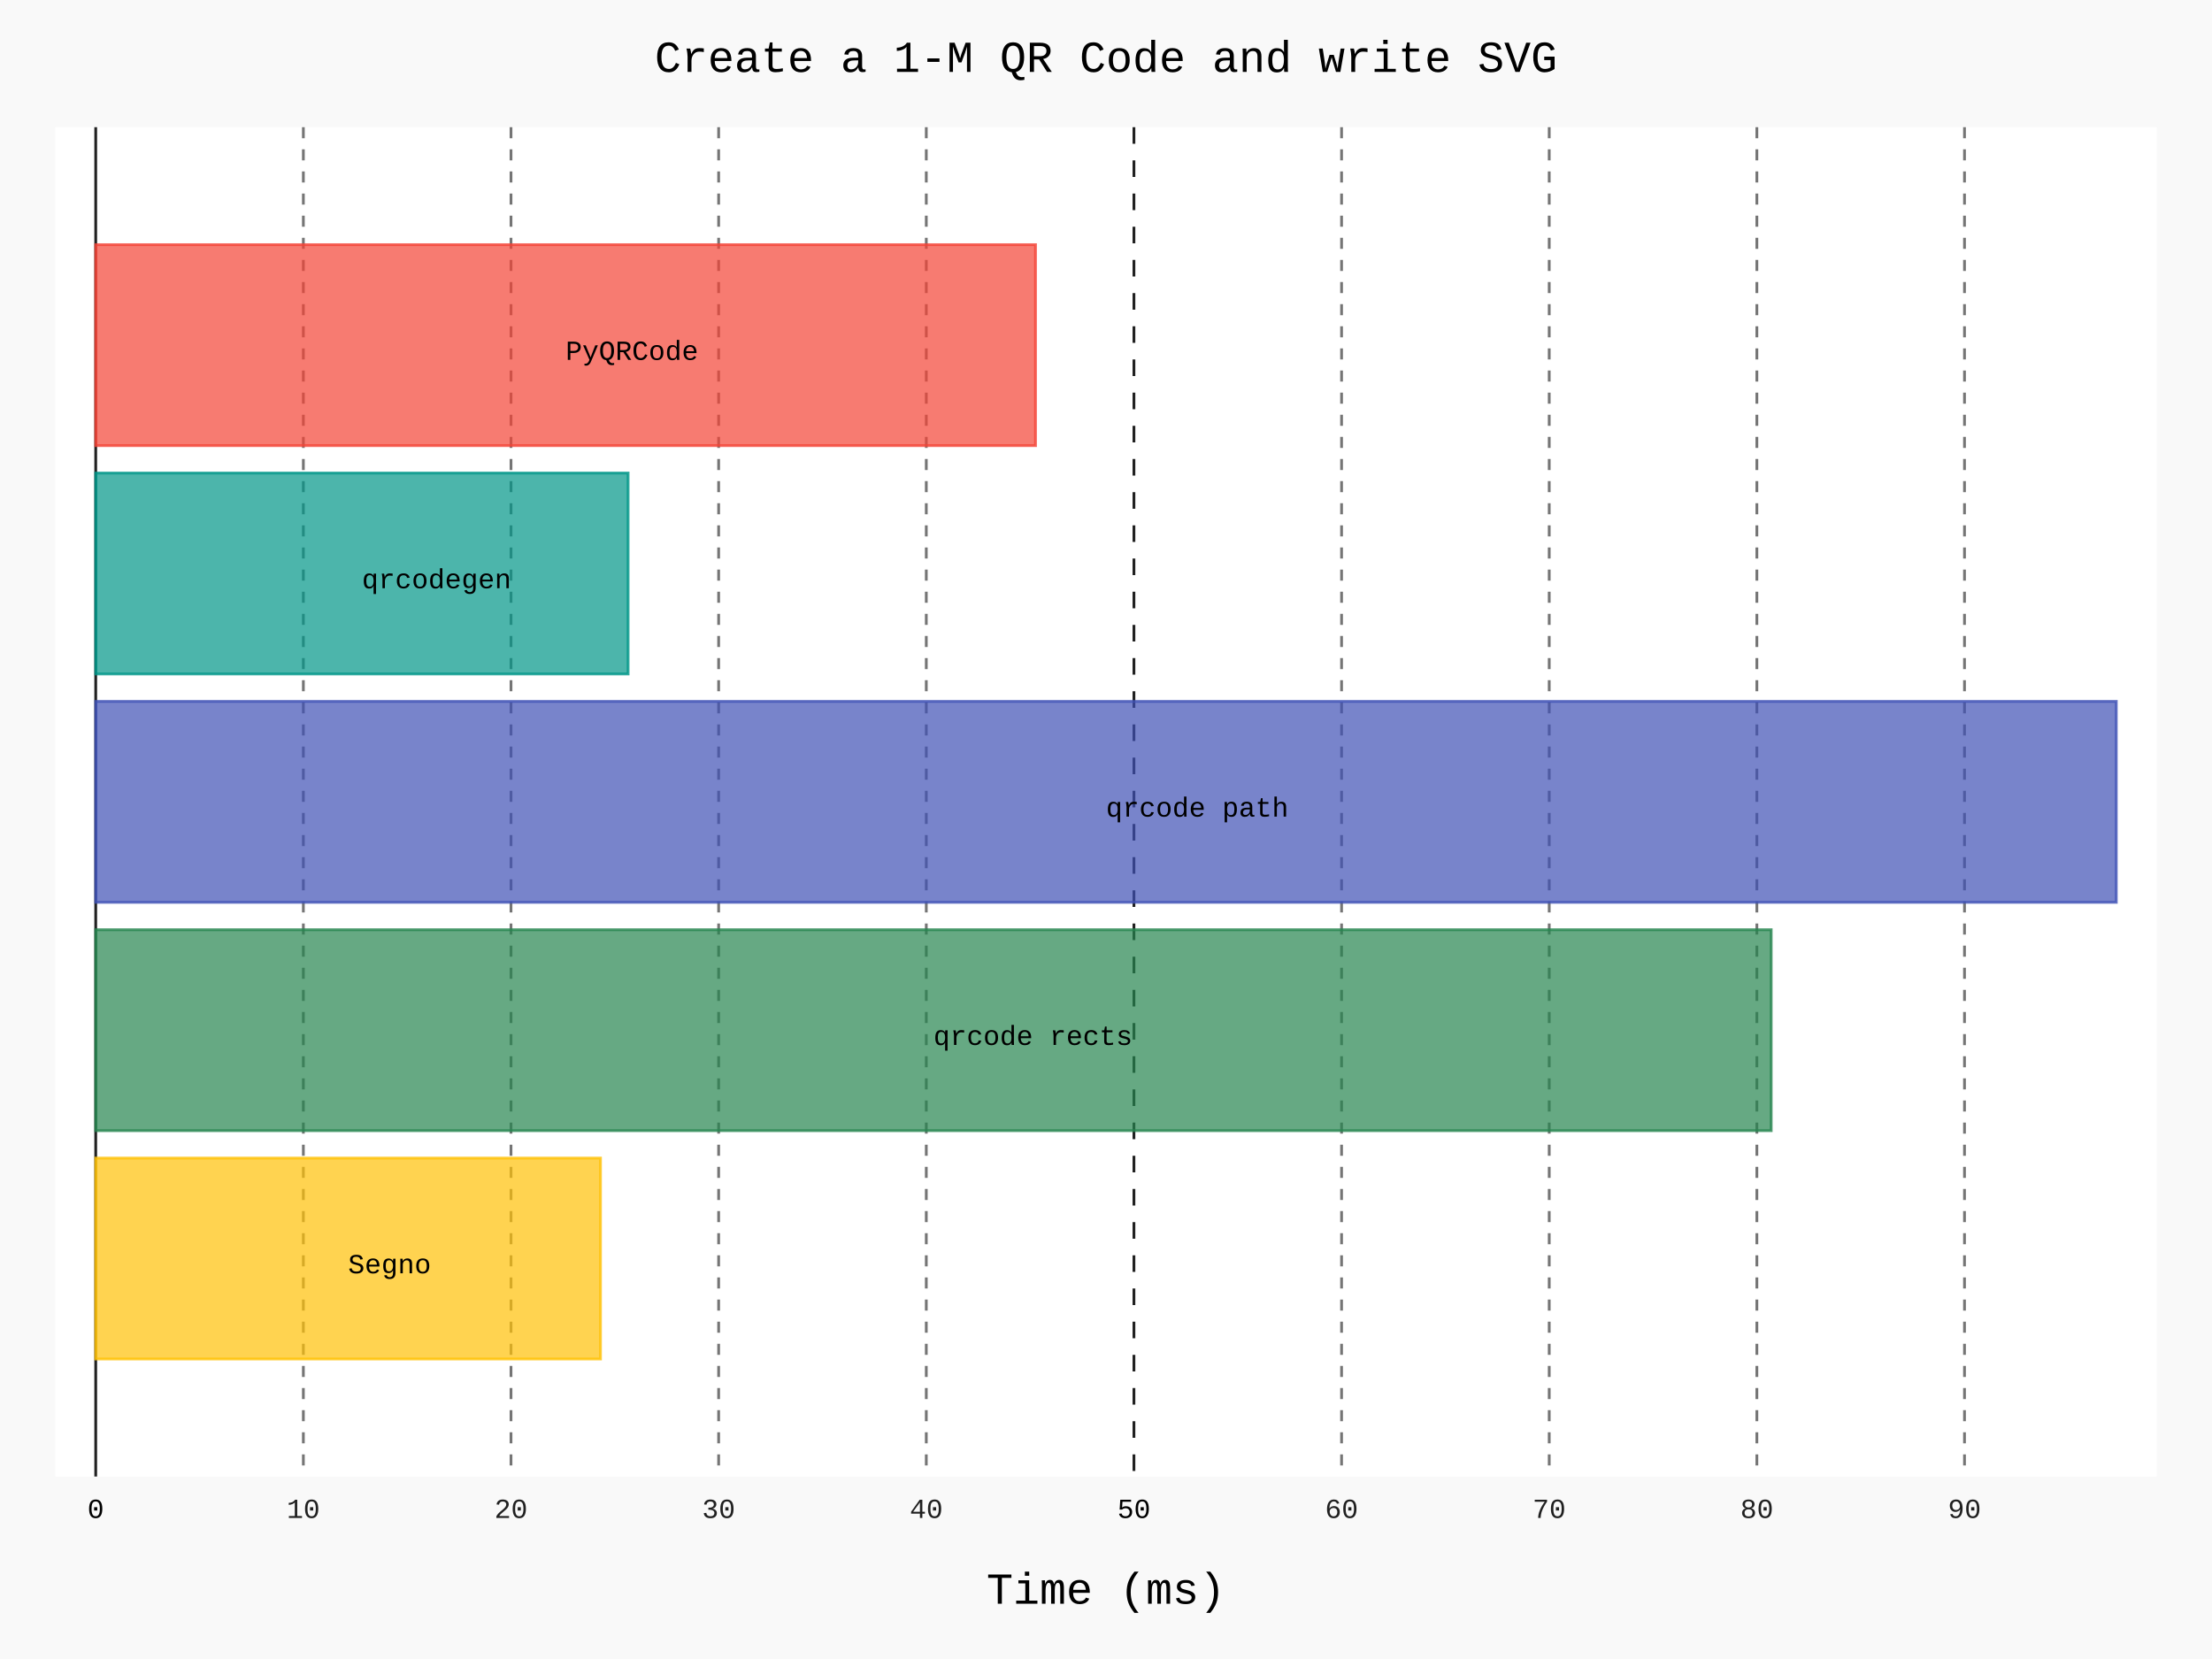
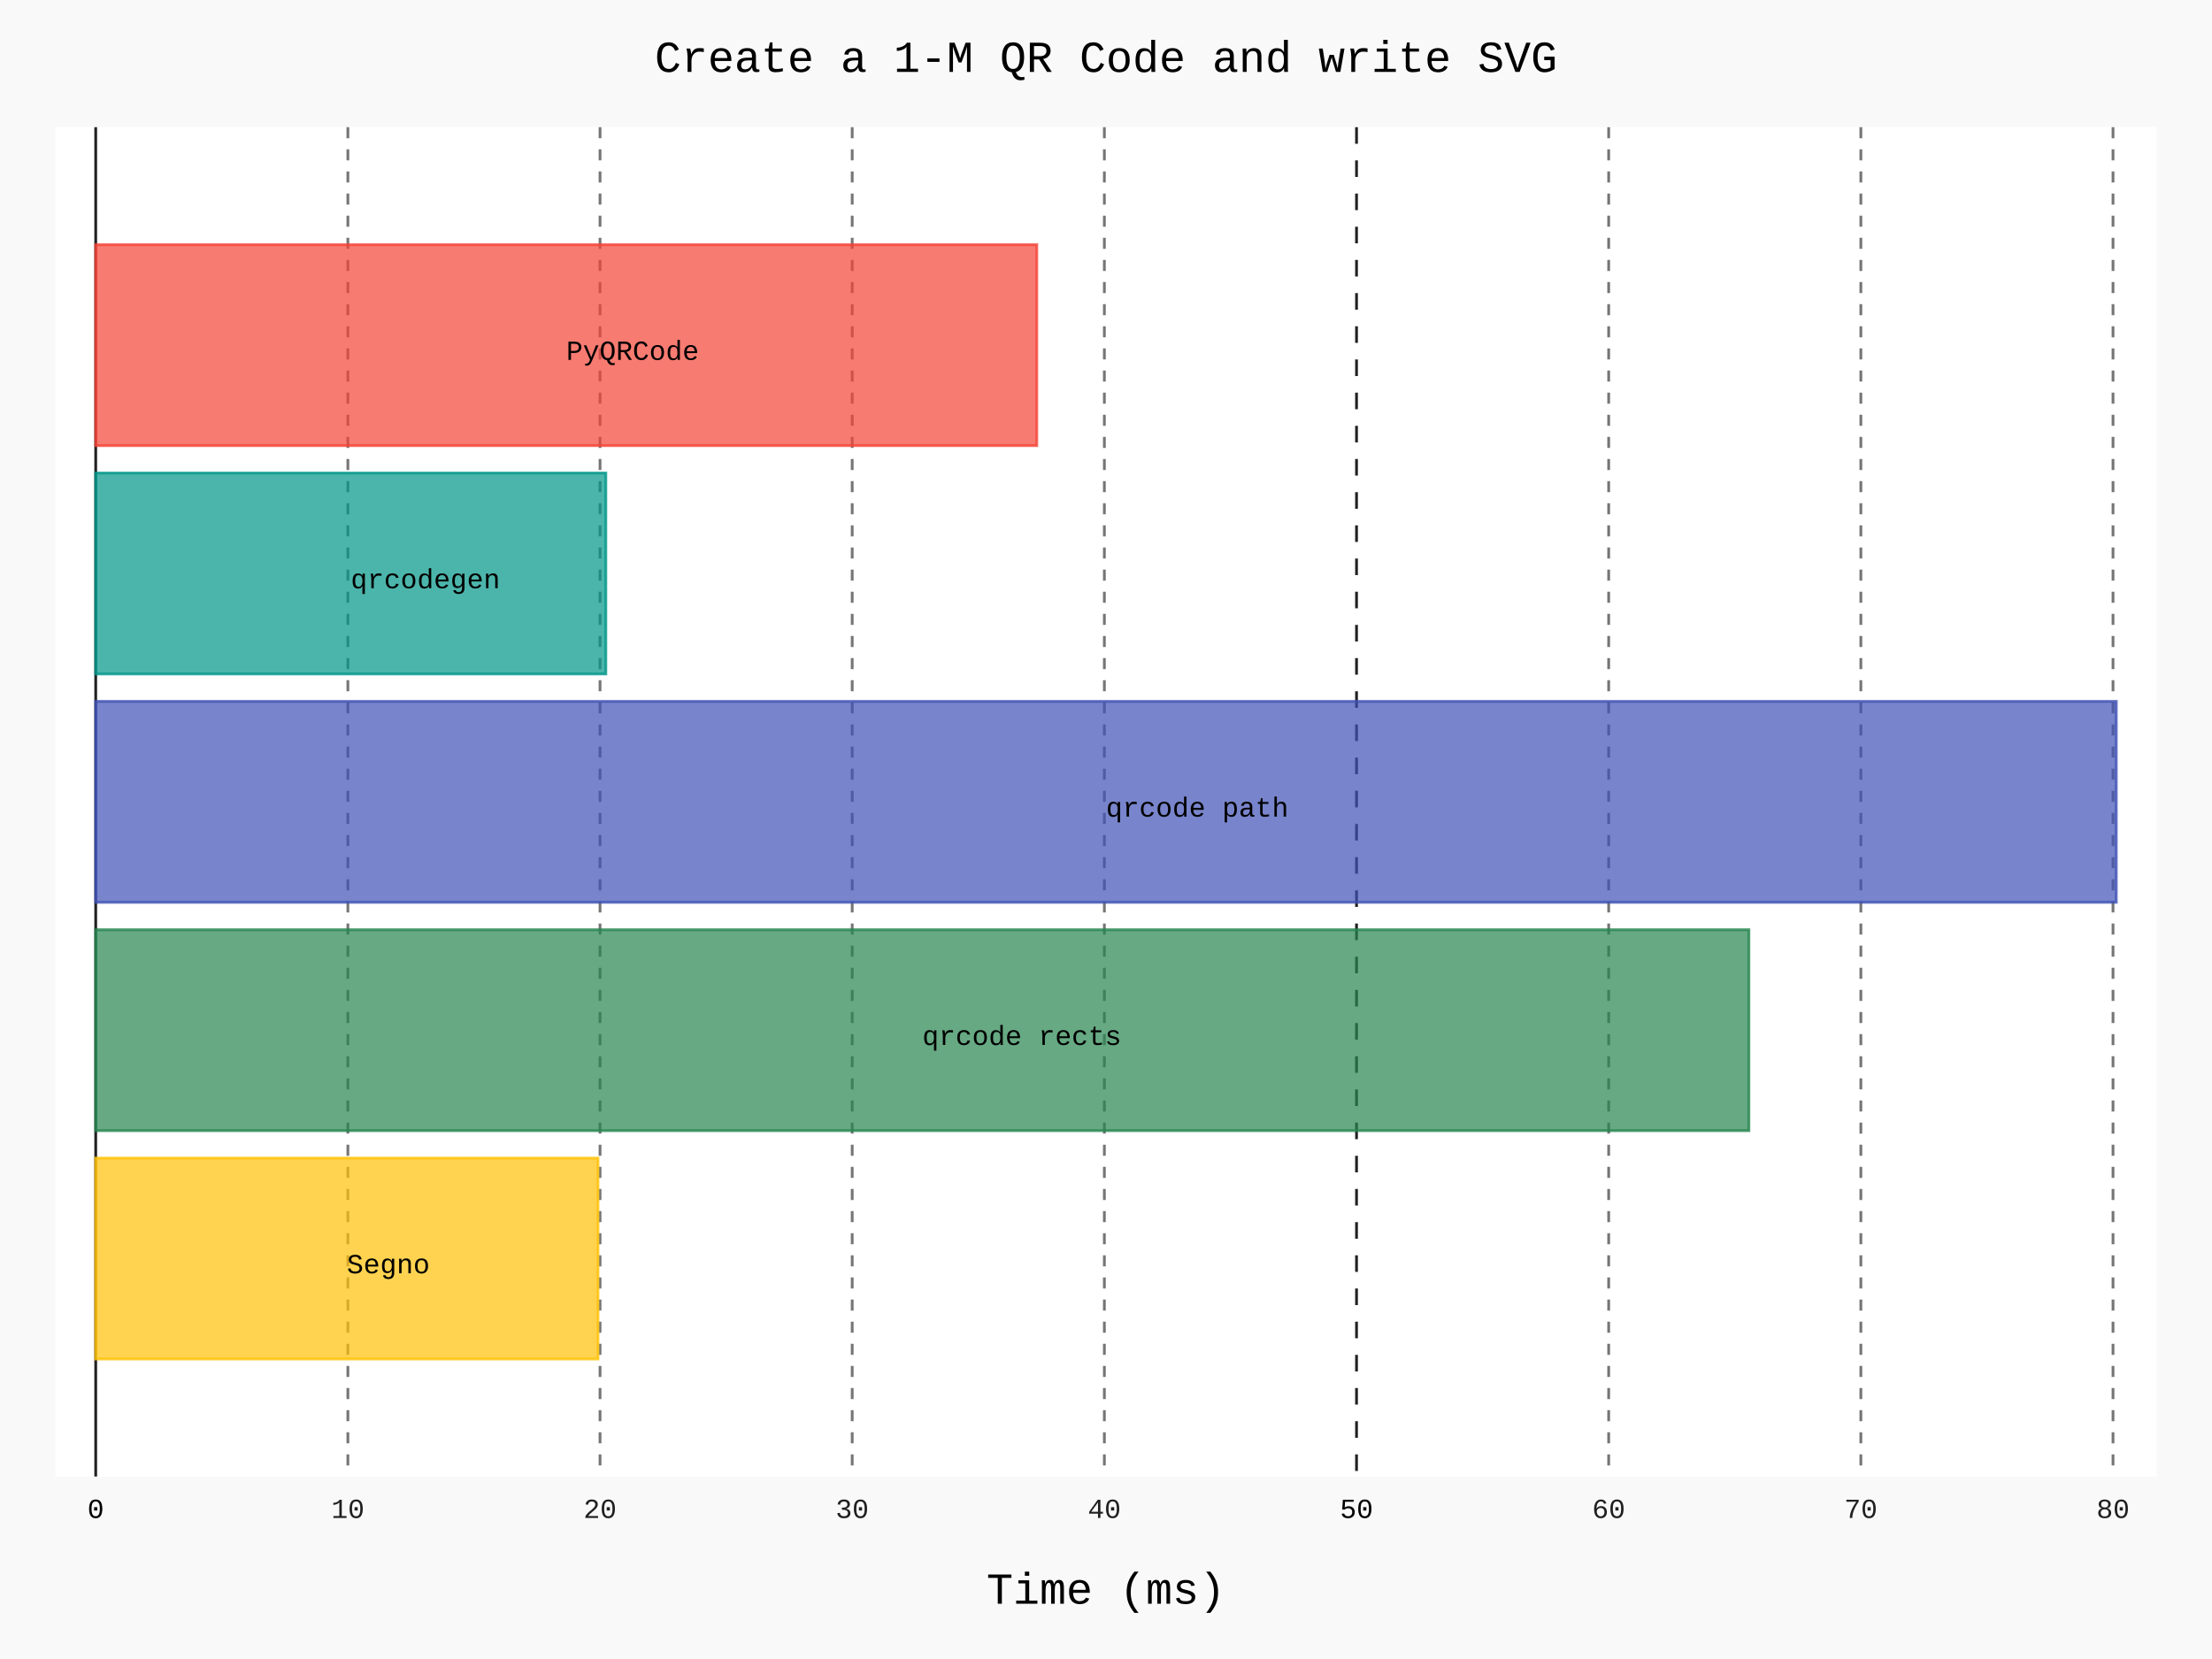
- <svg xmlns="http://www.w3.org/2000/svg" id="chart-42fa36b3-9afb-45df-b686-2d49a1d8fdad" class="pygal-chart" viewBox="0 0 800 600">
+ <svg xmlns="http://www.w3.org/2000/svg" id="chart-a22de2b1-795a-4c5d-a074-cbe3289f8742" class="pygal-chart" viewBox="0 0 800 600">
  <defs>
-     <style type="text/css">#chart-42fa36b3-9afb-45df-b686-2d49a1d8fdad{-webkit-user-select:none;-webkit-font-smoothing:antialiased;font-family:Consolas,"Liberation Mono",Menlo,Courier,monospace}#chart-42fa36b3-9afb-45df-b686-2d49a1d8fdad .title{font-family:Consolas,"Liberation Mono",Menlo,Courier,monospace;font-size:16px}#chart-42fa36b3-9afb-45df-b686-2d49a1d8fdad .legends .legend text{font-family:Consolas,"Liberation Mono",Menlo,Courier,monospace;font-size:14px}#chart-42fa36b3-9afb-45df-b686-2d49a1d8fdad .axis text{font-family:Consolas,"Liberation Mono",Menlo,Courier,monospace;font-size:10px}#chart-42fa36b3-9afb-45df-b686-2d49a1d8fdad .axis text.major{font-family:Consolas,"Liberation Mono",Menlo,Courier,monospace;font-size:10px}#chart-42fa36b3-9afb-45df-b686-2d49a1d8fdad .text-overlay text.value{font-family:Consolas,"Liberation Mono",Menlo,Courier,monospace;font-size:16px}#chart-42fa36b3-9afb-45df-b686-2d49a1d8fdad .text-overlay text.label{font-family:Consolas,"Liberation Mono",Menlo,Courier,monospace;font-size:10px}#chart-42fa36b3-9afb-45df-b686-2d49a1d8fdad .tooltip{font-family:Consolas,"Liberation Mono",Menlo,Courier,monospace;font-size:14px}#chart-42fa36b3-9afb-45df-b686-2d49a1d8fdad text.no_data{font-family:Consolas,"Liberation Mono",Menlo,Courier,monospace;font-size:64px}
- #chart-42fa36b3-9afb-45df-b686-2d49a1d8fdad{background-color:rgba(249,249,249,1)}#chart-42fa36b3-9afb-45df-b686-2d49a1d8fdad path,#chart-42fa36b3-9afb-45df-b686-2d49a1d8fdad line,#chart-42fa36b3-9afb-45df-b686-2d49a1d8fdad rect,#chart-42fa36b3-9afb-45df-b686-2d49a1d8fdad circle{-webkit-transition:150ms;-moz-transition:150ms;transition:150ms}#chart-42fa36b3-9afb-45df-b686-2d49a1d8fdad .graph &gt; .background{fill:rgba(249,249,249,1)}#chart-42fa36b3-9afb-45df-b686-2d49a1d8fdad .plot &gt; .background{fill:rgba(255,255,255,1)}#chart-42fa36b3-9afb-45df-b686-2d49a1d8fdad .graph{fill:rgba(0,0,0,.87)}#chart-42fa36b3-9afb-45df-b686-2d49a1d8fdad text.no_data{fill:rgba(0,0,0,1)}#chart-42fa36b3-9afb-45df-b686-2d49a1d8fdad .title{fill:rgba(0,0,0,1)}#chart-42fa36b3-9afb-45df-b686-2d49a1d8fdad .legends .legend text{fill:rgba(0,0,0,.87)}#chart-42fa36b3-9afb-45df-b686-2d49a1d8fdad .legends .legend:hover text{fill:rgba(0,0,0,1)}#chart-42fa36b3-9afb-45df-b686-2d49a1d8fdad .axis .line{stroke:rgba(0,0,0,1)}#chart-42fa36b3-9afb-45df-b686-2d49a1d8fdad .axis .guide.line{stroke:rgba(0,0,0,.54)}#chart-42fa36b3-9afb-45df-b686-2d49a1d8fdad .axis .major.line{stroke:rgba(0,0,0,.87)}#chart-42fa36b3-9afb-45df-b686-2d49a1d8fdad .axis text.major{fill:rgba(0,0,0,1)}#chart-42fa36b3-9afb-45df-b686-2d49a1d8fdad .axis.y .guides:hover .guide.line,#chart-42fa36b3-9afb-45df-b686-2d49a1d8fdad .line-graph .axis.x .guides:hover .guide.line,#chart-42fa36b3-9afb-45df-b686-2d49a1d8fdad .stackedline-graph .axis.x .guides:hover .guide.line,#chart-42fa36b3-9afb-45df-b686-2d49a1d8fdad .xy-graph .axis.x .guides:hover .guide.line{stroke:rgba(0,0,0,1)}#chart-42fa36b3-9afb-45df-b686-2d49a1d8fdad .axis .guides:hover text{fill:rgba(0,0,0,1)}#chart-42fa36b3-9afb-45df-b686-2d49a1d8fdad .reactive{fill-opacity:.7;stroke-opacity:.8}#chart-42fa36b3-9afb-45df-b686-2d49a1d8fdad .ci{stroke:rgba(0,0,0,.87)}#chart-42fa36b3-9afb-45df-b686-2d49a1d8fdad .reactive.active,#chart-42fa36b3-9afb-45df-b686-2d49a1d8fdad .active .reactive{fill-opacity:.8;stroke-opacity:.9;stroke-width:4}#chart-42fa36b3-9afb-45df-b686-2d49a1d8fdad .ci .reactive.active{stroke-width:1.5}#chart-42fa36b3-9afb-45df-b686-2d49a1d8fdad .series text{fill:rgba(0,0,0,1)}#chart-42fa36b3-9afb-45df-b686-2d49a1d8fdad .tooltip rect{fill:rgba(255,255,255,1);stroke:rgba(0,0,0,1);-webkit-transition:opacity 150ms;-moz-transition:opacity 150ms;transition:opacity 150ms}#chart-42fa36b3-9afb-45df-b686-2d49a1d8fdad .tooltip .label{fill:rgba(0,0,0,.87)}#chart-42fa36b3-9afb-45df-b686-2d49a1d8fdad .tooltip .label{fill:rgba(0,0,0,.87)}#chart-42fa36b3-9afb-45df-b686-2d49a1d8fdad .tooltip .legend{font-size:.8em;fill:rgba(0,0,0,.54)}#chart-42fa36b3-9afb-45df-b686-2d49a1d8fdad .tooltip .x_label{font-size:.6em;fill:rgba(0,0,0,1)}#chart-42fa36b3-9afb-45df-b686-2d49a1d8fdad .tooltip .xlink{font-size:.5em;text-decoration:underline}#chart-42fa36b3-9afb-45df-b686-2d49a1d8fdad .tooltip .value{font-size:1.5em}#chart-42fa36b3-9afb-45df-b686-2d49a1d8fdad .bound{font-size:.5em}#chart-42fa36b3-9afb-45df-b686-2d49a1d8fdad .max-value{font-size:.75em;fill:rgba(0,0,0,.54)}#chart-42fa36b3-9afb-45df-b686-2d49a1d8fdad .map-element{fill:rgba(255,255,255,1);stroke:rgba(0,0,0,.54) !important}#chart-42fa36b3-9afb-45df-b686-2d49a1d8fdad .map-element .reactive{fill-opacity:inherit;stroke-opacity:inherit}#chart-42fa36b3-9afb-45df-b686-2d49a1d8fdad .color-0,#chart-42fa36b3-9afb-45df-b686-2d49a1d8fdad .color-0 a:visited{stroke:#F44336;fill:#F44336}#chart-42fa36b3-9afb-45df-b686-2d49a1d8fdad .color-1,#chart-42fa36b3-9afb-45df-b686-2d49a1d8fdad .color-1 a:visited{stroke:#3F51B5;fill:#3F51B5}#chart-42fa36b3-9afb-45df-b686-2d49a1d8fdad .color-2,#chart-42fa36b3-9afb-45df-b686-2d49a1d8fdad .color-2 a:visited{stroke:#009688;fill:#009688}#chart-42fa36b3-9afb-45df-b686-2d49a1d8fdad .color-3,#chart-42fa36b3-9afb-45df-b686-2d49a1d8fdad .color-3 a:visited{stroke:#FFC107;fill:#FFC107}#chart-42fa36b3-9afb-45df-b686-2d49a1d8fdad .color-4,#chart-42fa36b3-9afb-45df-b686-2d49a1d8fdad .color-4 a:visited{stroke:#FF5722;fill:#FF5722}#chart-42fa36b3-9afb-45df-b686-2d49a1d8fdad .text-overlay .color-0 text{fill:black}#chart-42fa36b3-9afb-45df-b686-2d49a1d8fdad .text-overlay .color-1 text{fill:black}#chart-42fa36b3-9afb-45df-b686-2d49a1d8fdad .text-overlay .color-2 text{fill:black}#chart-42fa36b3-9afb-45df-b686-2d49a1d8fdad .text-overlay .color-3 text{fill:black}#chart-42fa36b3-9afb-45df-b686-2d49a1d8fdad .text-overlay .color-4 text{fill:black}
- #chart-42fa36b3-9afb-45df-b686-2d49a1d8fdad text.no_data{text-anchor:middle}#chart-42fa36b3-9afb-45df-b686-2d49a1d8fdad .guide.line{fill:none}#chart-42fa36b3-9afb-45df-b686-2d49a1d8fdad .centered{text-anchor:middle}#chart-42fa36b3-9afb-45df-b686-2d49a1d8fdad .title{text-anchor:middle}#chart-42fa36b3-9afb-45df-b686-2d49a1d8fdad .legends .legend text{fill-opacity:1}#chart-42fa36b3-9afb-45df-b686-2d49a1d8fdad .axis.x text{text-anchor:middle}#chart-42fa36b3-9afb-45df-b686-2d49a1d8fdad .axis.x:not(.web) text[transform]{text-anchor:start}#chart-42fa36b3-9afb-45df-b686-2d49a1d8fdad .axis.x:not(.web) text[transform].backwards{text-anchor:end}#chart-42fa36b3-9afb-45df-b686-2d49a1d8fdad .axis.y text{text-anchor:end}#chart-42fa36b3-9afb-45df-b686-2d49a1d8fdad .axis.y text[transform].backwards{text-anchor:start}#chart-42fa36b3-9afb-45df-b686-2d49a1d8fdad .axis.y2 text{text-anchor:start}#chart-42fa36b3-9afb-45df-b686-2d49a1d8fdad .axis.y2 text[transform].backwards{text-anchor:end}#chart-42fa36b3-9afb-45df-b686-2d49a1d8fdad .axis .guide.line{stroke-dasharray:4,4}#chart-42fa36b3-9afb-45df-b686-2d49a1d8fdad .axis .major.guide.line{stroke-dasharray:6,6}#chart-42fa36b3-9afb-45df-b686-2d49a1d8fdad .horizontal .axis.y .guide.line,#chart-42fa36b3-9afb-45df-b686-2d49a1d8fdad .horizontal .axis.y2 .guide.line,#chart-42fa36b3-9afb-45df-b686-2d49a1d8fdad .vertical .axis.x .guide.line{opacity:0}#chart-42fa36b3-9afb-45df-b686-2d49a1d8fdad .horizontal .axis.always_show .guide.line,#chart-42fa36b3-9afb-45df-b686-2d49a1d8fdad .vertical .axis.always_show .guide.line{opacity:1 !important}#chart-42fa36b3-9afb-45df-b686-2d49a1d8fdad .axis.y .guides:hover .guide.line,#chart-42fa36b3-9afb-45df-b686-2d49a1d8fdad .axis.y2 .guides:hover .guide.line,#chart-42fa36b3-9afb-45df-b686-2d49a1d8fdad .axis.x .guides:hover .guide.line{opacity:1}#chart-42fa36b3-9afb-45df-b686-2d49a1d8fdad .axis .guides:hover text{opacity:1}#chart-42fa36b3-9afb-45df-b686-2d49a1d8fdad .nofill{fill:none}#chart-42fa36b3-9afb-45df-b686-2d49a1d8fdad .subtle-fill{fill-opacity:.2}#chart-42fa36b3-9afb-45df-b686-2d49a1d8fdad .dot{stroke-width:1px;fill-opacity:1}#chart-42fa36b3-9afb-45df-b686-2d49a1d8fdad .dot.active{stroke-width:5px}#chart-42fa36b3-9afb-45df-b686-2d49a1d8fdad .dot.negative{fill:transparent}#chart-42fa36b3-9afb-45df-b686-2d49a1d8fdad text,#chart-42fa36b3-9afb-45df-b686-2d49a1d8fdad tspan{stroke:none !important}#chart-42fa36b3-9afb-45df-b686-2d49a1d8fdad .series text.active{opacity:1}#chart-42fa36b3-9afb-45df-b686-2d49a1d8fdad .tooltip rect{fill-opacity:.95;stroke-width:.5}#chart-42fa36b3-9afb-45df-b686-2d49a1d8fdad .tooltip text{fill-opacity:1}#chart-42fa36b3-9afb-45df-b686-2d49a1d8fdad .showable{visibility:hidden}#chart-42fa36b3-9afb-45df-b686-2d49a1d8fdad .showable.shown{visibility:visible}#chart-42fa36b3-9afb-45df-b686-2d49a1d8fdad .gauge-background{fill:rgba(229,229,229,1);stroke:none}#chart-42fa36b3-9afb-45df-b686-2d49a1d8fdad .bg-lines{stroke:rgba(249,249,249,1);stroke-width:2px}</style>
+     <style type="text/css">#chart-a22de2b1-795a-4c5d-a074-cbe3289f8742{-webkit-user-select:none;-webkit-font-smoothing:antialiased;font-family:Consolas,"Liberation Mono",Menlo,Courier,monospace}#chart-a22de2b1-795a-4c5d-a074-cbe3289f8742 .title{font-family:Consolas,"Liberation Mono",Menlo,Courier,monospace;font-size:16px}#chart-a22de2b1-795a-4c5d-a074-cbe3289f8742 .legends .legend text{font-family:Consolas,"Liberation Mono",Menlo,Courier,monospace;font-size:14px}#chart-a22de2b1-795a-4c5d-a074-cbe3289f8742 .axis text{font-family:Consolas,"Liberation Mono",Menlo,Courier,monospace;font-size:10px}#chart-a22de2b1-795a-4c5d-a074-cbe3289f8742 .axis text.major{font-family:Consolas,"Liberation Mono",Menlo,Courier,monospace;font-size:10px}#chart-a22de2b1-795a-4c5d-a074-cbe3289f8742 .text-overlay text.value{font-family:Consolas,"Liberation Mono",Menlo,Courier,monospace;font-size:16px}#chart-a22de2b1-795a-4c5d-a074-cbe3289f8742 .text-overlay text.label{font-family:Consolas,"Liberation Mono",Menlo,Courier,monospace;font-size:10px}#chart-a22de2b1-795a-4c5d-a074-cbe3289f8742 .tooltip{font-family:Consolas,"Liberation Mono",Menlo,Courier,monospace;font-size:14px}#chart-a22de2b1-795a-4c5d-a074-cbe3289f8742 text.no_data{font-family:Consolas,"Liberation Mono",Menlo,Courier,monospace;font-size:64px}
+ #chart-a22de2b1-795a-4c5d-a074-cbe3289f8742{background-color:rgba(249,249,249,1)}#chart-a22de2b1-795a-4c5d-a074-cbe3289f8742 path,#chart-a22de2b1-795a-4c5d-a074-cbe3289f8742 line,#chart-a22de2b1-795a-4c5d-a074-cbe3289f8742 rect,#chart-a22de2b1-795a-4c5d-a074-cbe3289f8742 circle{-webkit-transition:150ms;-moz-transition:150ms;transition:150ms}#chart-a22de2b1-795a-4c5d-a074-cbe3289f8742 .graph &gt; .background{fill:rgba(249,249,249,1)}#chart-a22de2b1-795a-4c5d-a074-cbe3289f8742 .plot &gt; .background{fill:rgba(255,255,255,1)}#chart-a22de2b1-795a-4c5d-a074-cbe3289f8742 .graph{fill:rgba(0,0,0,.87)}#chart-a22de2b1-795a-4c5d-a074-cbe3289f8742 text.no_data{fill:rgba(0,0,0,1)}#chart-a22de2b1-795a-4c5d-a074-cbe3289f8742 .title{fill:rgba(0,0,0,1)}#chart-a22de2b1-795a-4c5d-a074-cbe3289f8742 .legends .legend text{fill:rgba(0,0,0,.87)}#chart-a22de2b1-795a-4c5d-a074-cbe3289f8742 .legends .legend:hover text{fill:rgba(0,0,0,1)}#chart-a22de2b1-795a-4c5d-a074-cbe3289f8742 .axis .line{stroke:rgba(0,0,0,1)}#chart-a22de2b1-795a-4c5d-a074-cbe3289f8742 .axis .guide.line{stroke:rgba(0,0,0,.54)}#chart-a22de2b1-795a-4c5d-a074-cbe3289f8742 .axis .major.line{stroke:rgba(0,0,0,.87)}#chart-a22de2b1-795a-4c5d-a074-cbe3289f8742 .axis text.major{fill:rgba(0,0,0,1)}#chart-a22de2b1-795a-4c5d-a074-cbe3289f8742 .axis.y .guides:hover .guide.line,#chart-a22de2b1-795a-4c5d-a074-cbe3289f8742 .line-graph .axis.x .guides:hover .guide.line,#chart-a22de2b1-795a-4c5d-a074-cbe3289f8742 .stackedline-graph .axis.x .guides:hover .guide.line,#chart-a22de2b1-795a-4c5d-a074-cbe3289f8742 .xy-graph .axis.x .guides:hover .guide.line{stroke:rgba(0,0,0,1)}#chart-a22de2b1-795a-4c5d-a074-cbe3289f8742 .axis .guides:hover text{fill:rgba(0,0,0,1)}#chart-a22de2b1-795a-4c5d-a074-cbe3289f8742 .reactive{fill-opacity:.7;stroke-opacity:.8}#chart-a22de2b1-795a-4c5d-a074-cbe3289f8742 .ci{stroke:rgba(0,0,0,.87)}#chart-a22de2b1-795a-4c5d-a074-cbe3289f8742 .reactive.active,#chart-a22de2b1-795a-4c5d-a074-cbe3289f8742 .active .reactive{fill-opacity:.8;stroke-opacity:.9;stroke-width:4}#chart-a22de2b1-795a-4c5d-a074-cbe3289f8742 .ci .reactive.active{stroke-width:1.5}#chart-a22de2b1-795a-4c5d-a074-cbe3289f8742 .series text{fill:rgba(0,0,0,1)}#chart-a22de2b1-795a-4c5d-a074-cbe3289f8742 .tooltip rect{fill:rgba(255,255,255,1);stroke:rgba(0,0,0,1);-webkit-transition:opacity 150ms;-moz-transition:opacity 150ms;transition:opacity 150ms}#chart-a22de2b1-795a-4c5d-a074-cbe3289f8742 .tooltip .label{fill:rgba(0,0,0,.87)}#chart-a22de2b1-795a-4c5d-a074-cbe3289f8742 .tooltip .label{fill:rgba(0,0,0,.87)}#chart-a22de2b1-795a-4c5d-a074-cbe3289f8742 .tooltip .legend{font-size:.8em;fill:rgba(0,0,0,.54)}#chart-a22de2b1-795a-4c5d-a074-cbe3289f8742 .tooltip .x_label{font-size:.6em;fill:rgba(0,0,0,1)}#chart-a22de2b1-795a-4c5d-a074-cbe3289f8742 .tooltip .xlink{font-size:.5em;text-decoration:underline}#chart-a22de2b1-795a-4c5d-a074-cbe3289f8742 .tooltip .value{font-size:1.5em}#chart-a22de2b1-795a-4c5d-a074-cbe3289f8742 .bound{font-size:.5em}#chart-a22de2b1-795a-4c5d-a074-cbe3289f8742 .max-value{font-size:.75em;fill:rgba(0,0,0,.54)}#chart-a22de2b1-795a-4c5d-a074-cbe3289f8742 .map-element{fill:rgba(255,255,255,1);stroke:rgba(0,0,0,.54) !important}#chart-a22de2b1-795a-4c5d-a074-cbe3289f8742 .map-element .reactive{fill-opacity:inherit;stroke-opacity:inherit}#chart-a22de2b1-795a-4c5d-a074-cbe3289f8742 .color-0,#chart-a22de2b1-795a-4c5d-a074-cbe3289f8742 .color-0 a:visited{stroke:#F44336;fill:#F44336}#chart-a22de2b1-795a-4c5d-a074-cbe3289f8742 .color-1,#chart-a22de2b1-795a-4c5d-a074-cbe3289f8742 .color-1 a:visited{stroke:#3F51B5;fill:#3F51B5}#chart-a22de2b1-795a-4c5d-a074-cbe3289f8742 .color-2,#chart-a22de2b1-795a-4c5d-a074-cbe3289f8742 .color-2 a:visited{stroke:#009688;fill:#009688}#chart-a22de2b1-795a-4c5d-a074-cbe3289f8742 .color-3,#chart-a22de2b1-795a-4c5d-a074-cbe3289f8742 .color-3 a:visited{stroke:#FFC107;fill:#FFC107}#chart-a22de2b1-795a-4c5d-a074-cbe3289f8742 .color-4,#chart-a22de2b1-795a-4c5d-a074-cbe3289f8742 .color-4 a:visited{stroke:#FF5722;fill:#FF5722}#chart-a22de2b1-795a-4c5d-a074-cbe3289f8742 .text-overlay .color-0 text{fill:black}#chart-a22de2b1-795a-4c5d-a074-cbe3289f8742 .text-overlay .color-1 text{fill:black}#chart-a22de2b1-795a-4c5d-a074-cbe3289f8742 .text-overlay .color-2 text{fill:black}#chart-a22de2b1-795a-4c5d-a074-cbe3289f8742 .text-overlay .color-3 text{fill:black}#chart-a22de2b1-795a-4c5d-a074-cbe3289f8742 .text-overlay .color-4 text{fill:black}
+ #chart-a22de2b1-795a-4c5d-a074-cbe3289f8742 text.no_data{text-anchor:middle}#chart-a22de2b1-795a-4c5d-a074-cbe3289f8742 .guide.line{fill:none}#chart-a22de2b1-795a-4c5d-a074-cbe3289f8742 .centered{text-anchor:middle}#chart-a22de2b1-795a-4c5d-a074-cbe3289f8742 .title{text-anchor:middle}#chart-a22de2b1-795a-4c5d-a074-cbe3289f8742 .legends .legend text{fill-opacity:1}#chart-a22de2b1-795a-4c5d-a074-cbe3289f8742 .axis.x text{text-anchor:middle}#chart-a22de2b1-795a-4c5d-a074-cbe3289f8742 .axis.x:not(.web) text[transform]{text-anchor:start}#chart-a22de2b1-795a-4c5d-a074-cbe3289f8742 .axis.x:not(.web) text[transform].backwards{text-anchor:end}#chart-a22de2b1-795a-4c5d-a074-cbe3289f8742 .axis.y text{text-anchor:end}#chart-a22de2b1-795a-4c5d-a074-cbe3289f8742 .axis.y text[transform].backwards{text-anchor:start}#chart-a22de2b1-795a-4c5d-a074-cbe3289f8742 .axis.y2 text{text-anchor:start}#chart-a22de2b1-795a-4c5d-a074-cbe3289f8742 .axis.y2 text[transform].backwards{text-anchor:end}#chart-a22de2b1-795a-4c5d-a074-cbe3289f8742 .axis .guide.line{stroke-dasharray:4,4}#chart-a22de2b1-795a-4c5d-a074-cbe3289f8742 .axis .major.guide.line{stroke-dasharray:6,6}#chart-a22de2b1-795a-4c5d-a074-cbe3289f8742 .horizontal .axis.y .guide.line,#chart-a22de2b1-795a-4c5d-a074-cbe3289f8742 .horizontal .axis.y2 .guide.line,#chart-a22de2b1-795a-4c5d-a074-cbe3289f8742 .vertical .axis.x .guide.line{opacity:0}#chart-a22de2b1-795a-4c5d-a074-cbe3289f8742 .horizontal .axis.always_show .guide.line,#chart-a22de2b1-795a-4c5d-a074-cbe3289f8742 .vertical .axis.always_show .guide.line{opacity:1 !important}#chart-a22de2b1-795a-4c5d-a074-cbe3289f8742 .axis.y .guides:hover .guide.line,#chart-a22de2b1-795a-4c5d-a074-cbe3289f8742 .axis.y2 .guides:hover .guide.line,#chart-a22de2b1-795a-4c5d-a074-cbe3289f8742 .axis.x .guides:hover .guide.line{opacity:1}#chart-a22de2b1-795a-4c5d-a074-cbe3289f8742 .axis .guides:hover text{opacity:1}#chart-a22de2b1-795a-4c5d-a074-cbe3289f8742 .nofill{fill:none}#chart-a22de2b1-795a-4c5d-a074-cbe3289f8742 .subtle-fill{fill-opacity:.2}#chart-a22de2b1-795a-4c5d-a074-cbe3289f8742 .dot{stroke-width:1px;fill-opacity:1}#chart-a22de2b1-795a-4c5d-a074-cbe3289f8742 .dot.active{stroke-width:5px}#chart-a22de2b1-795a-4c5d-a074-cbe3289f8742 .dot.negative{fill:transparent}#chart-a22de2b1-795a-4c5d-a074-cbe3289f8742 text,#chart-a22de2b1-795a-4c5d-a074-cbe3289f8742 tspan{stroke:none !important}#chart-a22de2b1-795a-4c5d-a074-cbe3289f8742 .series text.active{opacity:1}#chart-a22de2b1-795a-4c5d-a074-cbe3289f8742 .tooltip rect{fill-opacity:.95;stroke-width:.5}#chart-a22de2b1-795a-4c5d-a074-cbe3289f8742 .tooltip text{fill-opacity:1}#chart-a22de2b1-795a-4c5d-a074-cbe3289f8742 .showable{visibility:hidden}#chart-a22de2b1-795a-4c5d-a074-cbe3289f8742 .showable.shown{visibility:visible}#chart-a22de2b1-795a-4c5d-a074-cbe3289f8742 .gauge-background{fill:rgba(229,229,229,1);stroke:none}#chart-a22de2b1-795a-4c5d-a074-cbe3289f8742 .bg-lines{stroke:rgba(249,249,249,1);stroke-width:2px}</style>
  </defs>
  <g class="graph horizontalbar-graph horizontal">
    <rect class="background" height="600" width="800" x="0" y="0" />
    <g class="plot" transform="translate(20, 46)">
      <rect class="background" height="488" width="760" x="0" y="0" />
      <g class="axis x">
        <g class="guides">
          <path class="axis major line" d="M14.615 0 v488" />
          <text class="major" x="14.615" y="503.0">0</text>
        </g>
        <g class="guides">
-           <path class="guide line" d="M89.712 0 v488" />
-           <text class="" x="89.712" y="503.0">10</text>
+           <path class="guide line" d="M105.813 0 v488" />
+           <text class="" x="105.813" y="503.0">10</text>
        </g>
        <g class="guides">
-           <path class="guide line" d="M164.809 0 v488" />
-           <text class="" x="164.809" y="503.0">20</text>
+           <path class="guide line" d="M197.011 0 v488" />
+           <text class="" x="197.011" y="503.0">20</text>
        </g>
        <g class="guides">
-           <path class="guide line" d="M239.906 0 v488" />
-           <text class="" x="239.906" y="503.0">30</text>
+           <path class="guide line" d="M288.209 0 v488" />
+           <text class="" x="288.209" y="503.0">30</text>
        </g>
        <g class="guides">
-           <path class="guide line" d="M315.004 0 v488" />
-           <text class="" x="315.004" y="503.0">40</text>
+           <path class="guide line" d="M379.407 0 v488" />
+           <text class="" x="379.407" y="503.0">40</text>
        </g>
        <g class="guides">
-           <path class="major guide line" d="M390.101 0 v488" />
-           <text class="major" x="390.101" y="503.0">50</text>
+           <path class="major guide line" d="M470.605 0 v488" />
+           <text class="major" x="470.605" y="503.0">50</text>
        </g>
        <g class="guides">
-           <path class="guide line" d="M465.198 0 v488" />
-           <text class="" x="465.198" y="503.0">60</text>
+           <path class="guide line" d="M561.803 0 v488" />
+           <text class="" x="561.803" y="503.0">60</text>
        </g>
        <g class="guides">
-           <path class="guide line" d="M540.295 0 v488" />
-           <text class="" x="540.295" y="503.0">70</text>
+           <path class="guide line" d="M653.001 0 v488" />
+           <text class="" x="653.001" y="503.0">70</text>
        </g>
        <g class="guides">
-           <path class="guide line" d="M615.392 0 v488" />
-           <text class="" x="615.392" y="503.0">80</text>
-         </g>
-         <g class="guides">
-           <path class="guide line" d="M690.489 0 v488" />
-           <text class="" x="690.489" y="503.0">90</text>
+           <path class="guide line" d="M744.199 0 v488" />
+           <text class="" x="744.199" y="503.0">80</text>
        </g>
      </g>
      <g class="series serie-4 color-4">
        <g class="bars">
          <g class="bar" style="fill: #FFC107; stroke: #FFC107">
-             <rect class="rect reactive tooltip-trigger" height="72.674" rx="0" ry="0" width="182.561" x="14.615" y="372.832" />
+             <rect class="rect reactive tooltip-trigger" height="72.674" rx="0" ry="0" width="181.666" x="14.615" y="372.832" />
          </g>
        </g>
      </g>
      <g class="series serie-3 color-3">
        <g class="bars">
          <g class="bar" style="fill: #26854F; stroke: #26854F">
-             <rect class="rect reactive tooltip-trigger" height="72.674" rx="0" ry="0" width="605.958" x="14.615" y="290.247" />
+             <rect class="rect reactive tooltip-trigger" height="72.674" rx="0" ry="0" width="597.894" x="14.615" y="290.247" />
          </g>
        </g>
      </g>
      <g class="series serie-2 color-2">
        <g class="bars">
          <g class="bar" style="fill: #3F51B5; stroke: #3F51B5">
            <rect class="rect reactive tooltip-trigger" height="72.674" rx="0" ry="0" width="730.769" x="14.615" y="207.663" />
          </g>
        </g>
      </g>
      <g class="series serie-1 color-1">
        <g class="bars">
          <g class="bar" style="fill: #009688; stroke: #009688">
-             <rect class="rect reactive tooltip-trigger" height="72.674" rx="0" ry="0" width="192.549" x="14.615" y="125.078" />
+             <rect class="rect reactive tooltip-trigger" height="72.674" rx="0" ry="0" width="184.493" x="14.615" y="125.078" />
          </g>
        </g>
      </g>
      <g class="series serie-0 color-0">
        <g class="bars">
          <g class="bar" style="fill: #F44336; stroke: #F44336">
-             <rect class="rect reactive tooltip-trigger" height="72.674" rx="0" ry="0" width="339.889" x="14.615" y="42.494" />
+             <rect class="rect reactive tooltip-trigger" height="72.674" rx="0" ry="0" width="340.351" x="14.615" y="42.494" />
          </g>
        </g>
      </g>
    </g>
    <g class="titles">
      <text class="title plot_title" x="400.0" y="26">Create a 1-M QR Code and write SVG</text>
      <text class="title" x="400.0" y="580">Time (ms)</text>
    </g>
    <g class="plot overlay" transform="translate(20, 46)">
      <g class="series serie-4 color-4" />
      <g class="series serie-3 color-3" />
      <g class="series serie-2 color-2" />
      <g class="series serie-1 color-1" />
      <g class="series serie-0 color-0" />
    </g>
    <g class="plot text-overlay" transform="translate(20, 46)">
      <g class="series serie-4 color-4">
-         <text class="label" x="105.896" y="414.503">Segno</text>
+         <text class="label" x="105.449" y="414.503">Segno</text>
      </g>
      <g class="series serie-3 color-3">
-         <text class="label" x="317.594" y="331.918">qrcode rects</text>
+         <text class="label" x="313.562" y="331.918">qrcode rects</text>
      </g>
      <g class="series serie-2 color-2">
        <text class="label" x="380.0" y="249.333">qrcode path</text>
      </g>
      <g class="series serie-1 color-1">
-         <text class="label" x="110.89" y="166.749">qrcodegen</text>
+         <text class="label" x="106.862" y="166.749">qrcodegen</text>
      </g>
      <g class="series serie-0 color-0">
-         <text class="label" x="184.56" y="84.164">PyQRCode</text>
+         <text class="label" x="184.791" y="84.164">PyQRCode</text>
      </g>
    </g>
    <g class="plot tooltip-overlay" transform="translate(20, 46)">
      <g class="tooltip" style="opacity: 0" transform="translate(0 0)">
        <rect class="tooltip-box" height="0" rx="0" ry="0" width="0" />
        <g class="text" />
      </g>
    </g>
  </g>
</svg>
